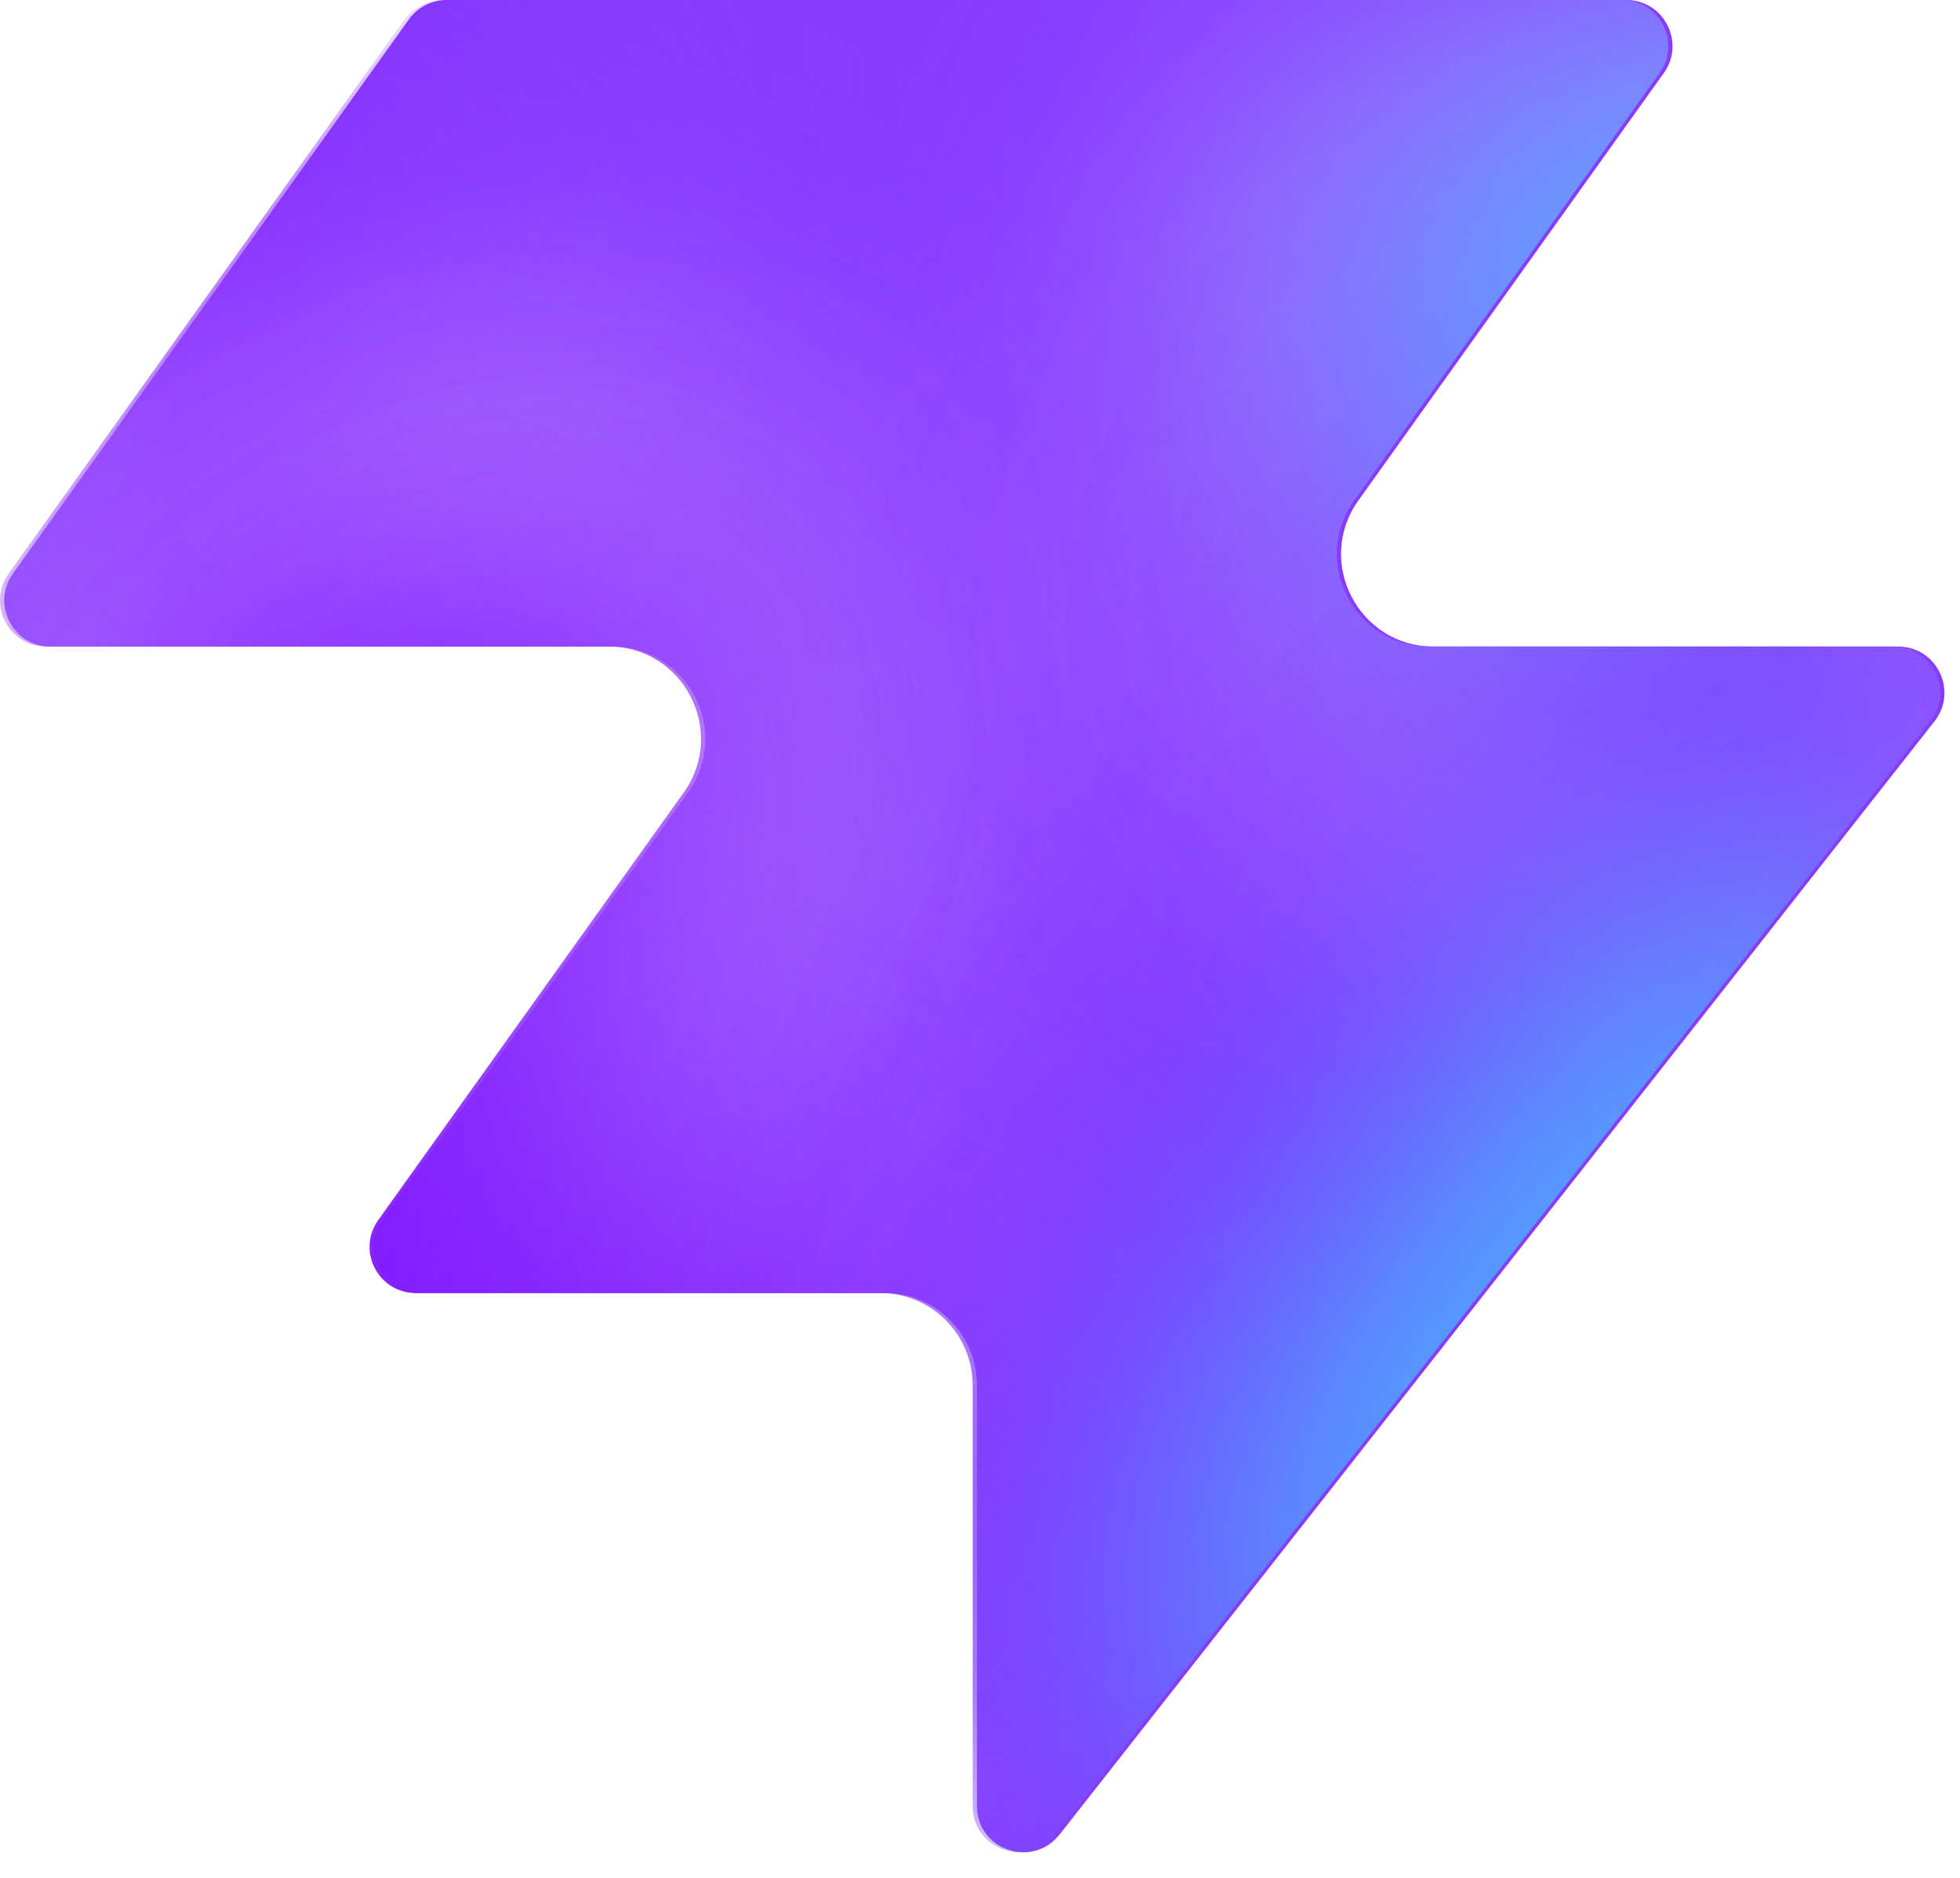
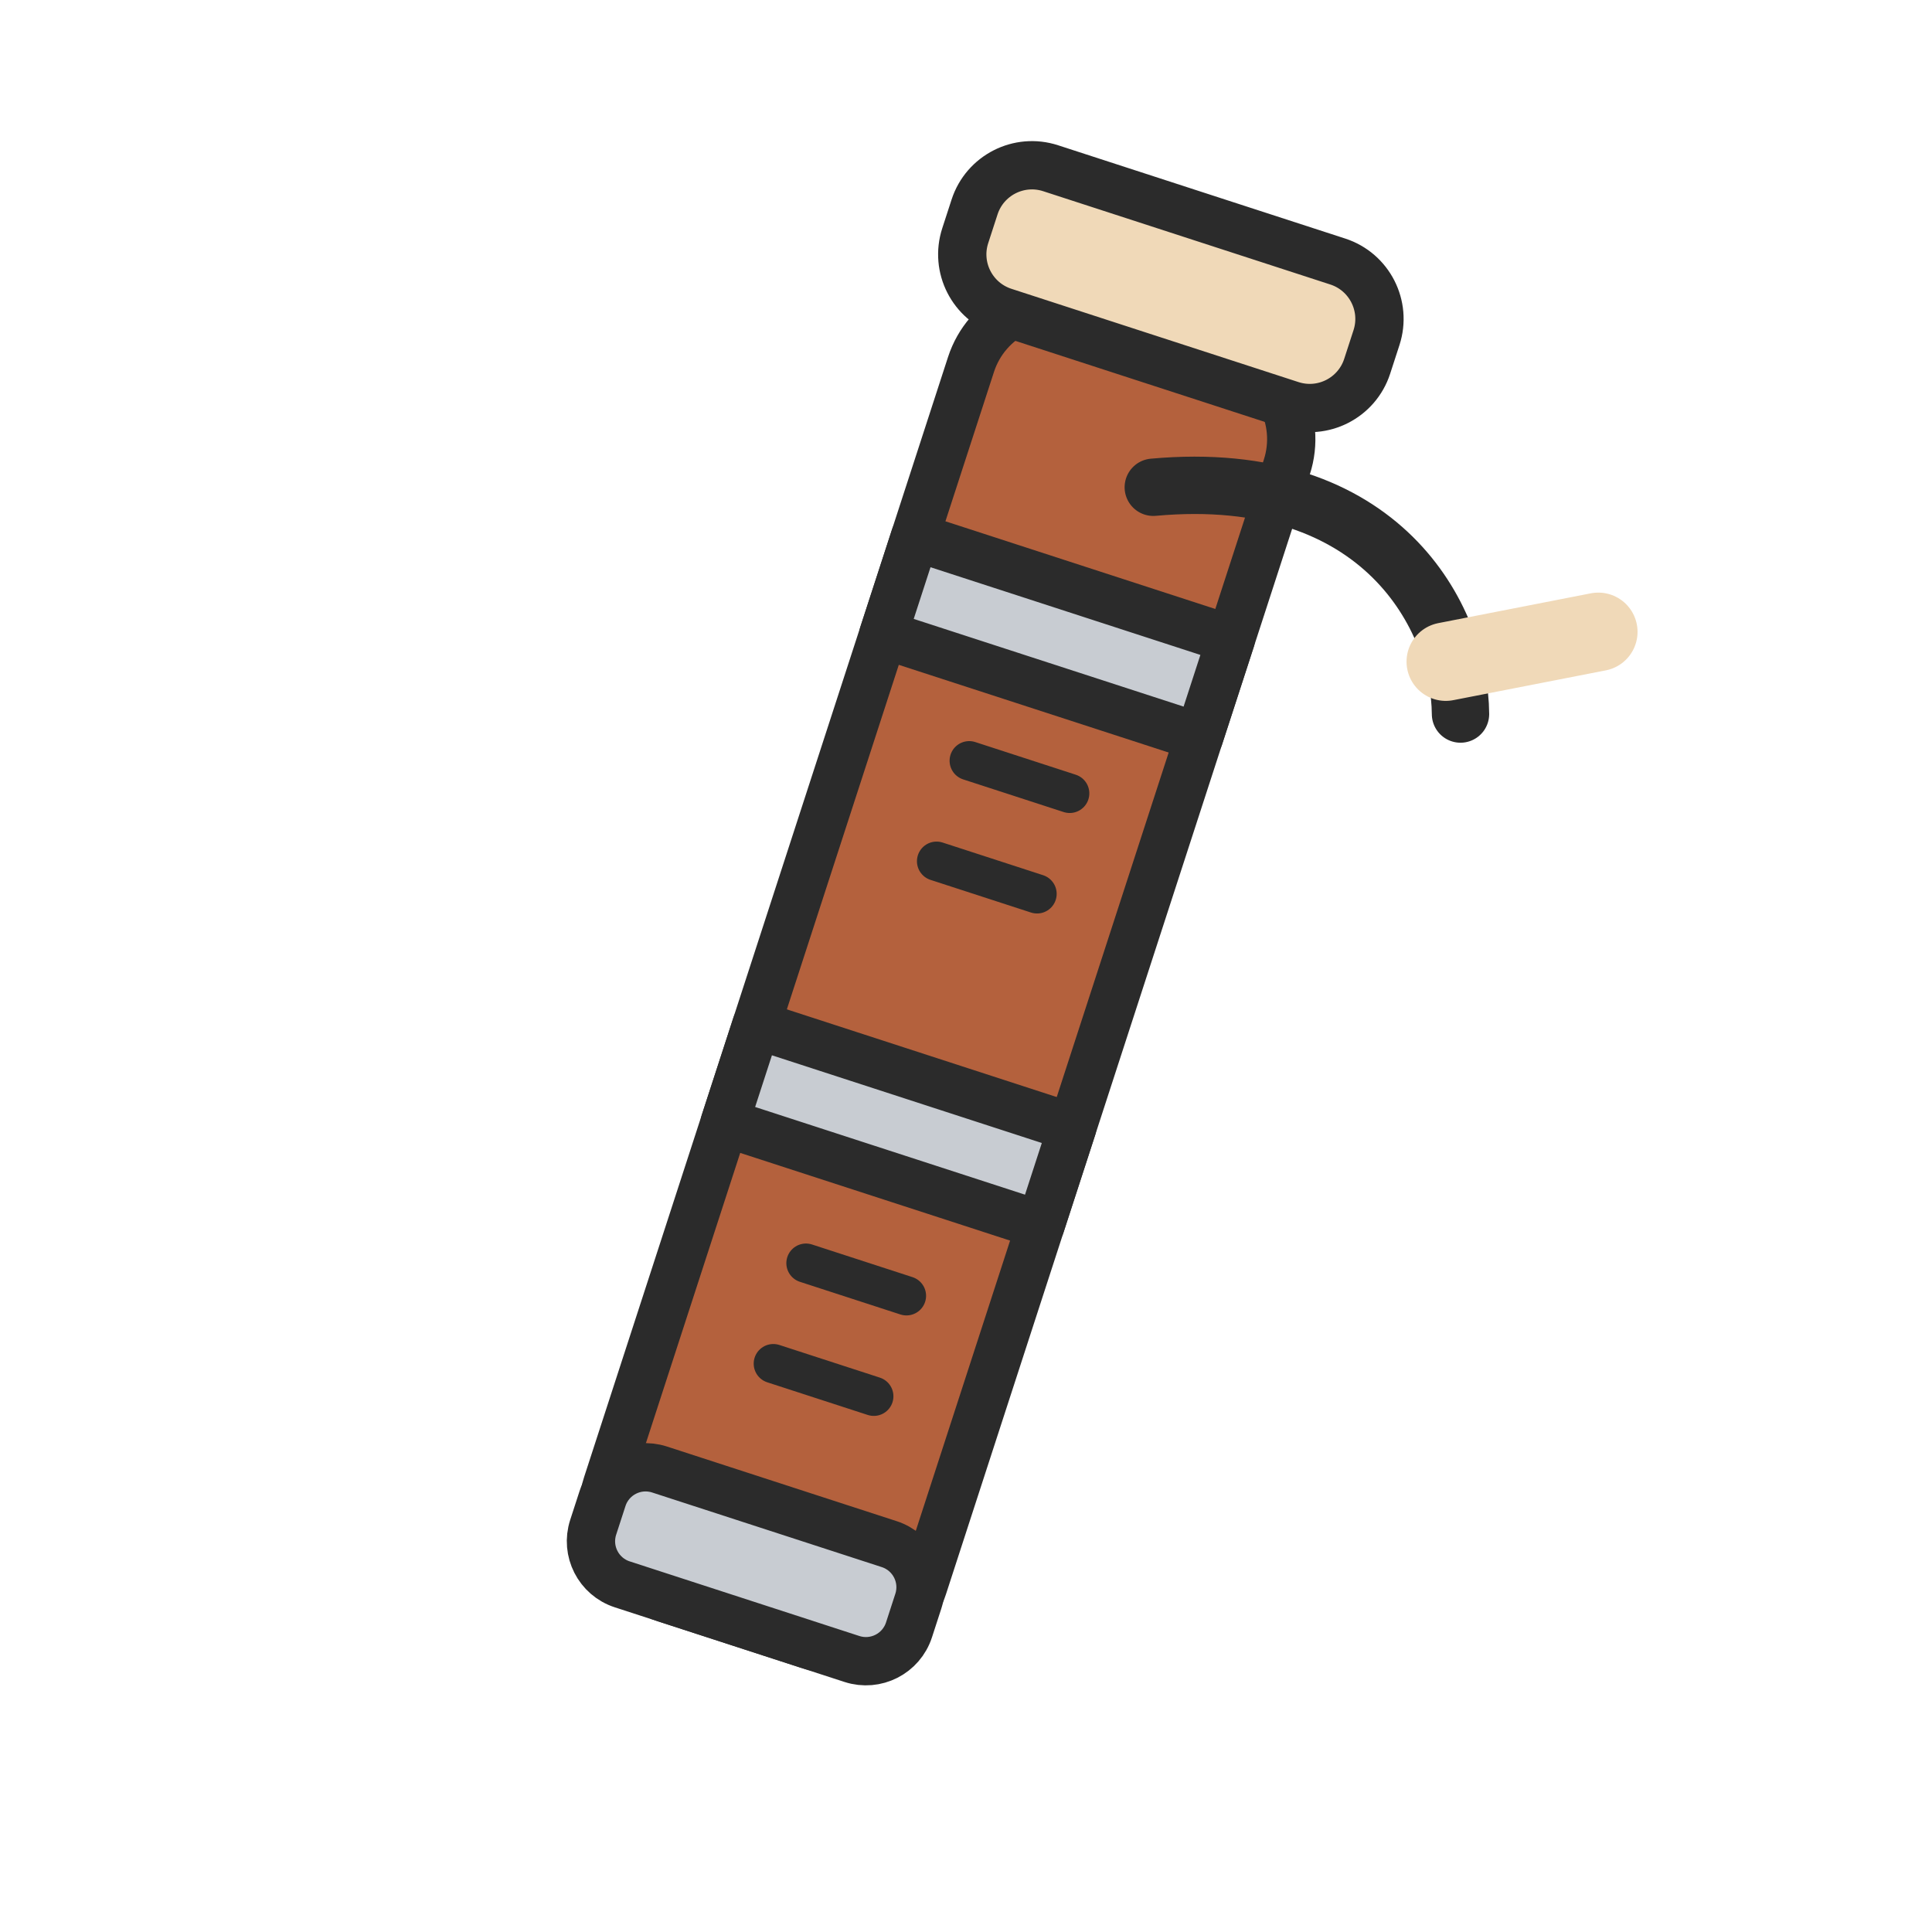
- <svg xmlns="http://www.w3.org/2000/svg" width="48" height="46" fill="none" viewBox="0 0 48 46">
-   <path fill="#863bff" d="M25.946 44.938c-.664.845-2.021.375-2.021-.698V33.937a2.26 2.26 0 0 0-2.262-2.262H10.287c-.92 0-1.456-1.04-.92-1.788l7.48-10.471c1.07-1.497 0-3.578-1.842-3.578H1.237c-.92 0-1.456-1.04-.92-1.788L10.013.474c.214-.297.556-.474.92-.474h28.894c.92 0 1.456 1.04.92 1.788l-7.48 10.471c-1.07 1.498 0 3.579 1.842 3.579h11.377c.943 0 1.473 1.088.89 1.83L25.947 44.94z" style="fill:#863bff;fill:color(display-p3 .525 .23 1);fill-opacity:1" />
-   <mask id="a" width="48" height="46" x="0" y="0" maskUnits="userSpaceOnUse" style="mask-type:alpha">
-     <path fill="#000" d="M25.842 44.938c-.664.844-2.021.375-2.021-.698V33.937a2.26 2.26 0 0 0-2.262-2.262H10.183c-.92 0-1.456-1.04-.92-1.788l7.48-10.471c1.07-1.498 0-3.579-1.842-3.579H1.133c-.92 0-1.456-1.04-.92-1.787L9.91.473c.214-.297.556-.474.92-.474h28.894c.92 0 1.456 1.04.92 1.788l-7.48 10.471c-1.07 1.498 0 3.578 1.842 3.578h11.377c.943 0 1.473 1.088.89 1.832L25.843 44.94z" style="fill:#000;fill-opacity:1" />
-   </mask>
-   <g mask="url(#a)">
-     <g filter="url(#b)">
-       <ellipse cx="5.508" cy="14.704" fill="#ede6ff" rx="5.508" ry="14.704" style="fill:#ede6ff;fill:color(display-p3 .927 .903 1);fill-opacity:1" transform="matrix(.00324 1 1 -.00324 -4.47 31.516)" />
+ <svg xmlns="http://www.w3.org/2000/svg" viewBox="0 0 64 64" role="img" aria-label="Bassoon">
+   <g transform="rotate(18 32 32)" stroke="#2b2b2b" stroke-width="1.6" stroke-linecap="round" stroke-linejoin="round">
+     <rect x="26" y="10" width="11" height="45" rx="3" fill="#b4613d" />
+     <rect x="24.5" y="6" width="14" height="5" rx="2" fill="#f0d9b8" />
+     <rect x="26" y="19" width="11" height="3.4" fill="#c8ccd2" />
+     <rect x="26" y="36" width="11" height="3.4" fill="#c8ccd2" />
+     <rect x="26" y="51" width="11" height="4" rx="1.5" fill="#c8ccd2" />
+     <g fill="none" stroke-width="1.3">
+       <path d="M30 25.5h3.5M30 29h3.5M30 43h3.5M30 46.5h3.5" />
    </g>
-     <g filter="url(#c)">
-       <ellipse cx="10.399" cy="29.851" fill="#ede6ff" rx="10.399" ry="29.851" style="fill:#ede6ff;fill:color(display-p3 .927 .903 1);fill-opacity:1" transform="matrix(.00324 1 1 -.00324 -39.328 7.883)" />
-     </g>
-     <g filter="url(#d)">
-       <ellipse cx="5.508" cy="30.487" fill="#7e14ff" rx="5.508" ry="30.487" style="fill:#7e14ff;fill:color(display-p3 .492 .077 1);fill-opacity:1" transform="rotate(89.814 -25.913 -14.639)scale(1 -1)" />
-     </g>
-     <g filter="url(#e)">
-       <ellipse cx="5.508" cy="30.599" fill="#7e14ff" rx="5.508" ry="30.599" style="fill:#7e14ff;fill:color(display-p3 .492 .077 1);fill-opacity:1" transform="rotate(89.814 -32.644 -3.334)scale(1 -1)" />
-     </g>
-     <g filter="url(#f)">
-       <ellipse cx="5.508" cy="30.599" fill="#7e14ff" rx="5.508" ry="30.599" style="fill:#7e14ff;fill:color(display-p3 .492 .077 1);fill-opacity:1" transform="matrix(.00324 1 1 -.00324 -34.34 30.47)" />
-     </g>
-     <g filter="url(#g)">
-       <ellipse cx="14.072" cy="22.078" fill="#ede6ff" rx="14.072" ry="22.078" style="fill:#ede6ff;fill:color(display-p3 .927 .903 1);fill-opacity:1" transform="rotate(93.35 24.506 48.493)scale(-1 1)" />
-     </g>
-     <g filter="url(#h)">
-       <ellipse cx="3.47" cy="21.501" fill="#7e14ff" rx="3.47" ry="21.501" style="fill:#7e14ff;fill:color(display-p3 .492 .077 1);fill-opacity:1" transform="rotate(89.009 28.708 47.59)scale(-1 1)" />
-     </g>
-     <g filter="url(#i)">
-       <ellipse cx="3.47" cy="21.501" fill="#7e14ff" rx="3.47" ry="21.501" style="fill:#7e14ff;fill:color(display-p3 .492 .077 1);fill-opacity:1" transform="rotate(89.009 28.708 47.59)scale(-1 1)" />
-     </g>
-     <g filter="url(#j)">
-       <ellipse cx=".387" cy="8.972" fill="#7e14ff" rx="4.407" ry="29.108" style="fill:#7e14ff;fill:color(display-p3 .492 .077 1);fill-opacity:1" transform="rotate(39.51 .387 8.972)" />
-     </g>
-     <g filter="url(#k)">
-       <ellipse cx="47.523" cy="-6.092" fill="#7e14ff" rx="4.407" ry="29.108" style="fill:#7e14ff;fill:color(display-p3 .492 .077 1);fill-opacity:1" transform="rotate(37.892 47.523 -6.092)" />
-     </g>
-     <g filter="url(#l)">
-       <ellipse cx="41.412" cy="6.333" fill="#47bfff" rx="5.971" ry="9.665" style="fill:#47bfff;fill:color(display-p3 .28 .748 1);fill-opacity:1" transform="rotate(37.892 41.412 6.333)" />
-     </g>
-     <g filter="url(#m)">
-       <ellipse cx="-1.879" cy="38.332" fill="#7e14ff" rx="4.407" ry="29.108" style="fill:#7e14ff;fill:color(display-p3 .492 .077 1);fill-opacity:1" transform="rotate(37.892 -1.88 38.332)" />
-     </g>
-     <g filter="url(#n)">
-       <ellipse cx="-1.879" cy="38.332" fill="#7e14ff" rx="4.407" ry="29.108" style="fill:#7e14ff;fill:color(display-p3 .492 .077 1);fill-opacity:1" transform="rotate(37.892 -1.88 38.332)" />
-     </g>
-     <g filter="url(#o)">
-       <ellipse cx="35.651" cy="29.907" fill="#7e14ff" rx="4.407" ry="29.108" style="fill:#7e14ff;fill:color(display-p3 .492 .077 1);fill-opacity:1" transform="rotate(37.892 35.651 29.907)" />
-     </g>
-     <g filter="url(#p)">
-       <ellipse cx="38.418" cy="32.4" fill="#47bfff" rx="5.971" ry="15.297" style="fill:#47bfff;fill:color(display-p3 .28 .748 1);fill-opacity:1" transform="rotate(37.892 38.418 32.4)" />
-     </g>
+     <path d="M33 15c7-3 11 1 12 4" fill="none" stroke-width="1.9" />
+     <path d="M44 17.5l4.5-2.5" stroke-width="2.6" stroke="#f0d9b8" />
  </g>
-   <defs>
-     <filter id="b" width="60.045" height="41.654" x="-19.77" y="16.149" color-interpolation-filters="sRGB" filterUnits="userSpaceOnUse">
-       <feFlood flood-opacity="0" result="BackgroundImageFix" />
-       <feBlend in="SourceGraphic" in2="BackgroundImageFix" result="shape" />
-       <feGaussianBlur result="effect1_foregroundBlur_2002_17158" stdDeviation="7.659" />
-     </filter>
-     <filter id="c" width="90.34" height="51.437" x="-54.613" y="-7.533" color-interpolation-filters="sRGB" filterUnits="userSpaceOnUse">
-       <feFlood flood-opacity="0" result="BackgroundImageFix" />
-       <feBlend in="SourceGraphic" in2="BackgroundImageFix" result="shape" />
-       <feGaussianBlur result="effect1_foregroundBlur_2002_17158" stdDeviation="7.659" />
-     </filter>
-     <filter id="d" width="79.355" height="29.4" x="-49.64" y="2.03" color-interpolation-filters="sRGB" filterUnits="userSpaceOnUse">
-       <feFlood flood-opacity="0" result="BackgroundImageFix" />
-       <feBlend in="SourceGraphic" in2="BackgroundImageFix" result="shape" />
-       <feGaussianBlur result="effect1_foregroundBlur_2002_17158" stdDeviation="4.596" />
-     </filter>
-     <filter id="e" width="79.579" height="29.4" x="-45.045" y="20.029" color-interpolation-filters="sRGB" filterUnits="userSpaceOnUse">
-       <feFlood flood-opacity="0" result="BackgroundImageFix" />
-       <feBlend in="SourceGraphic" in2="BackgroundImageFix" result="shape" />
-       <feGaussianBlur result="effect1_foregroundBlur_2002_17158" stdDeviation="4.596" />
-     </filter>
-     <filter id="f" width="79.579" height="29.4" x="-43.513" y="21.178" color-interpolation-filters="sRGB" filterUnits="userSpaceOnUse">
-       <feFlood flood-opacity="0" result="BackgroundImageFix" />
-       <feBlend in="SourceGraphic" in2="BackgroundImageFix" result="shape" />
-       <feGaussianBlur result="effect1_foregroundBlur_2002_17158" stdDeviation="4.596" />
-     </filter>
-     <filter id="g" width="74.749" height="58.852" x="15.756" y="-17.901" color-interpolation-filters="sRGB" filterUnits="userSpaceOnUse">
-       <feFlood flood-opacity="0" result="BackgroundImageFix" />
-       <feBlend in="SourceGraphic" in2="BackgroundImageFix" result="shape" />
-       <feGaussianBlur result="effect1_foregroundBlur_2002_17158" stdDeviation="7.659" />
-     </filter>
-     <filter id="h" width="61.377" height="25.362" x="23.548" y="2.284" color-interpolation-filters="sRGB" filterUnits="userSpaceOnUse">
-       <feFlood flood-opacity="0" result="BackgroundImageFix" />
-       <feBlend in="SourceGraphic" in2="BackgroundImageFix" result="shape" />
-       <feGaussianBlur result="effect1_foregroundBlur_2002_17158" stdDeviation="4.596" />
-     </filter>
-     <filter id="i" width="61.377" height="25.362" x="23.548" y="2.284" color-interpolation-filters="sRGB" filterUnits="userSpaceOnUse">
-       <feFlood flood-opacity="0" result="BackgroundImageFix" />
-       <feBlend in="SourceGraphic" in2="BackgroundImageFix" result="shape" />
-       <feGaussianBlur result="effect1_foregroundBlur_2002_17158" stdDeviation="4.596" />
-     </filter>
-     <filter id="j" width="56.045" height="63.649" x="-27.636" y="-22.853" color-interpolation-filters="sRGB" filterUnits="userSpaceOnUse">
-       <feFlood flood-opacity="0" result="BackgroundImageFix" />
-       <feBlend in="SourceGraphic" in2="BackgroundImageFix" result="shape" />
-       <feGaussianBlur result="effect1_foregroundBlur_2002_17158" stdDeviation="4.596" />
-     </filter>
-     <filter id="k" width="54.814" height="64.646" x="20.116" y="-38.415" color-interpolation-filters="sRGB" filterUnits="userSpaceOnUse">
-       <feFlood flood-opacity="0" result="BackgroundImageFix" />
-       <feBlend in="SourceGraphic" in2="BackgroundImageFix" result="shape" />
-       <feGaussianBlur result="effect1_foregroundBlur_2002_17158" stdDeviation="4.596" />
-     </filter>
-     <filter id="l" width="33.541" height="35.313" x="24.641" y="-11.323" color-interpolation-filters="sRGB" filterUnits="userSpaceOnUse">
-       <feFlood flood-opacity="0" result="BackgroundImageFix" />
-       <feBlend in="SourceGraphic" in2="BackgroundImageFix" result="shape" />
-       <feGaussianBlur result="effect1_foregroundBlur_2002_17158" stdDeviation="4.596" />
-     </filter>
-     <filter id="m" width="54.814" height="64.646" x="-29.286" y="6.009" color-interpolation-filters="sRGB" filterUnits="userSpaceOnUse">
-       <feFlood flood-opacity="0" result="BackgroundImageFix" />
-       <feBlend in="SourceGraphic" in2="BackgroundImageFix" result="shape" />
-       <feGaussianBlur result="effect1_foregroundBlur_2002_17158" stdDeviation="4.596" />
-     </filter>
-     <filter id="n" width="54.814" height="64.646" x="-29.286" y="6.009" color-interpolation-filters="sRGB" filterUnits="userSpaceOnUse">
-       <feFlood flood-opacity="0" result="BackgroundImageFix" />
-       <feBlend in="SourceGraphic" in2="BackgroundImageFix" result="shape" />
-       <feGaussianBlur result="effect1_foregroundBlur_2002_17158" stdDeviation="4.596" />
-     </filter>
-     <filter id="o" width="54.814" height="64.646" x="8.244" y="-2.416" color-interpolation-filters="sRGB" filterUnits="userSpaceOnUse">
-       <feFlood flood-opacity="0" result="BackgroundImageFix" />
-       <feBlend in="SourceGraphic" in2="BackgroundImageFix" result="shape" />
-       <feGaussianBlur result="effect1_foregroundBlur_2002_17158" stdDeviation="4.596" />
-     </filter>
-     <filter id="p" width="39.409" height="43.623" x="18.713" y="10.588" color-interpolation-filters="sRGB" filterUnits="userSpaceOnUse">
-       <feFlood flood-opacity="0" result="BackgroundImageFix" />
-       <feBlend in="SourceGraphic" in2="BackgroundImageFix" result="shape" />
-       <feGaussianBlur result="effect1_foregroundBlur_2002_17158" stdDeviation="4.596" />
-     </filter>
-   </defs>
</svg>
